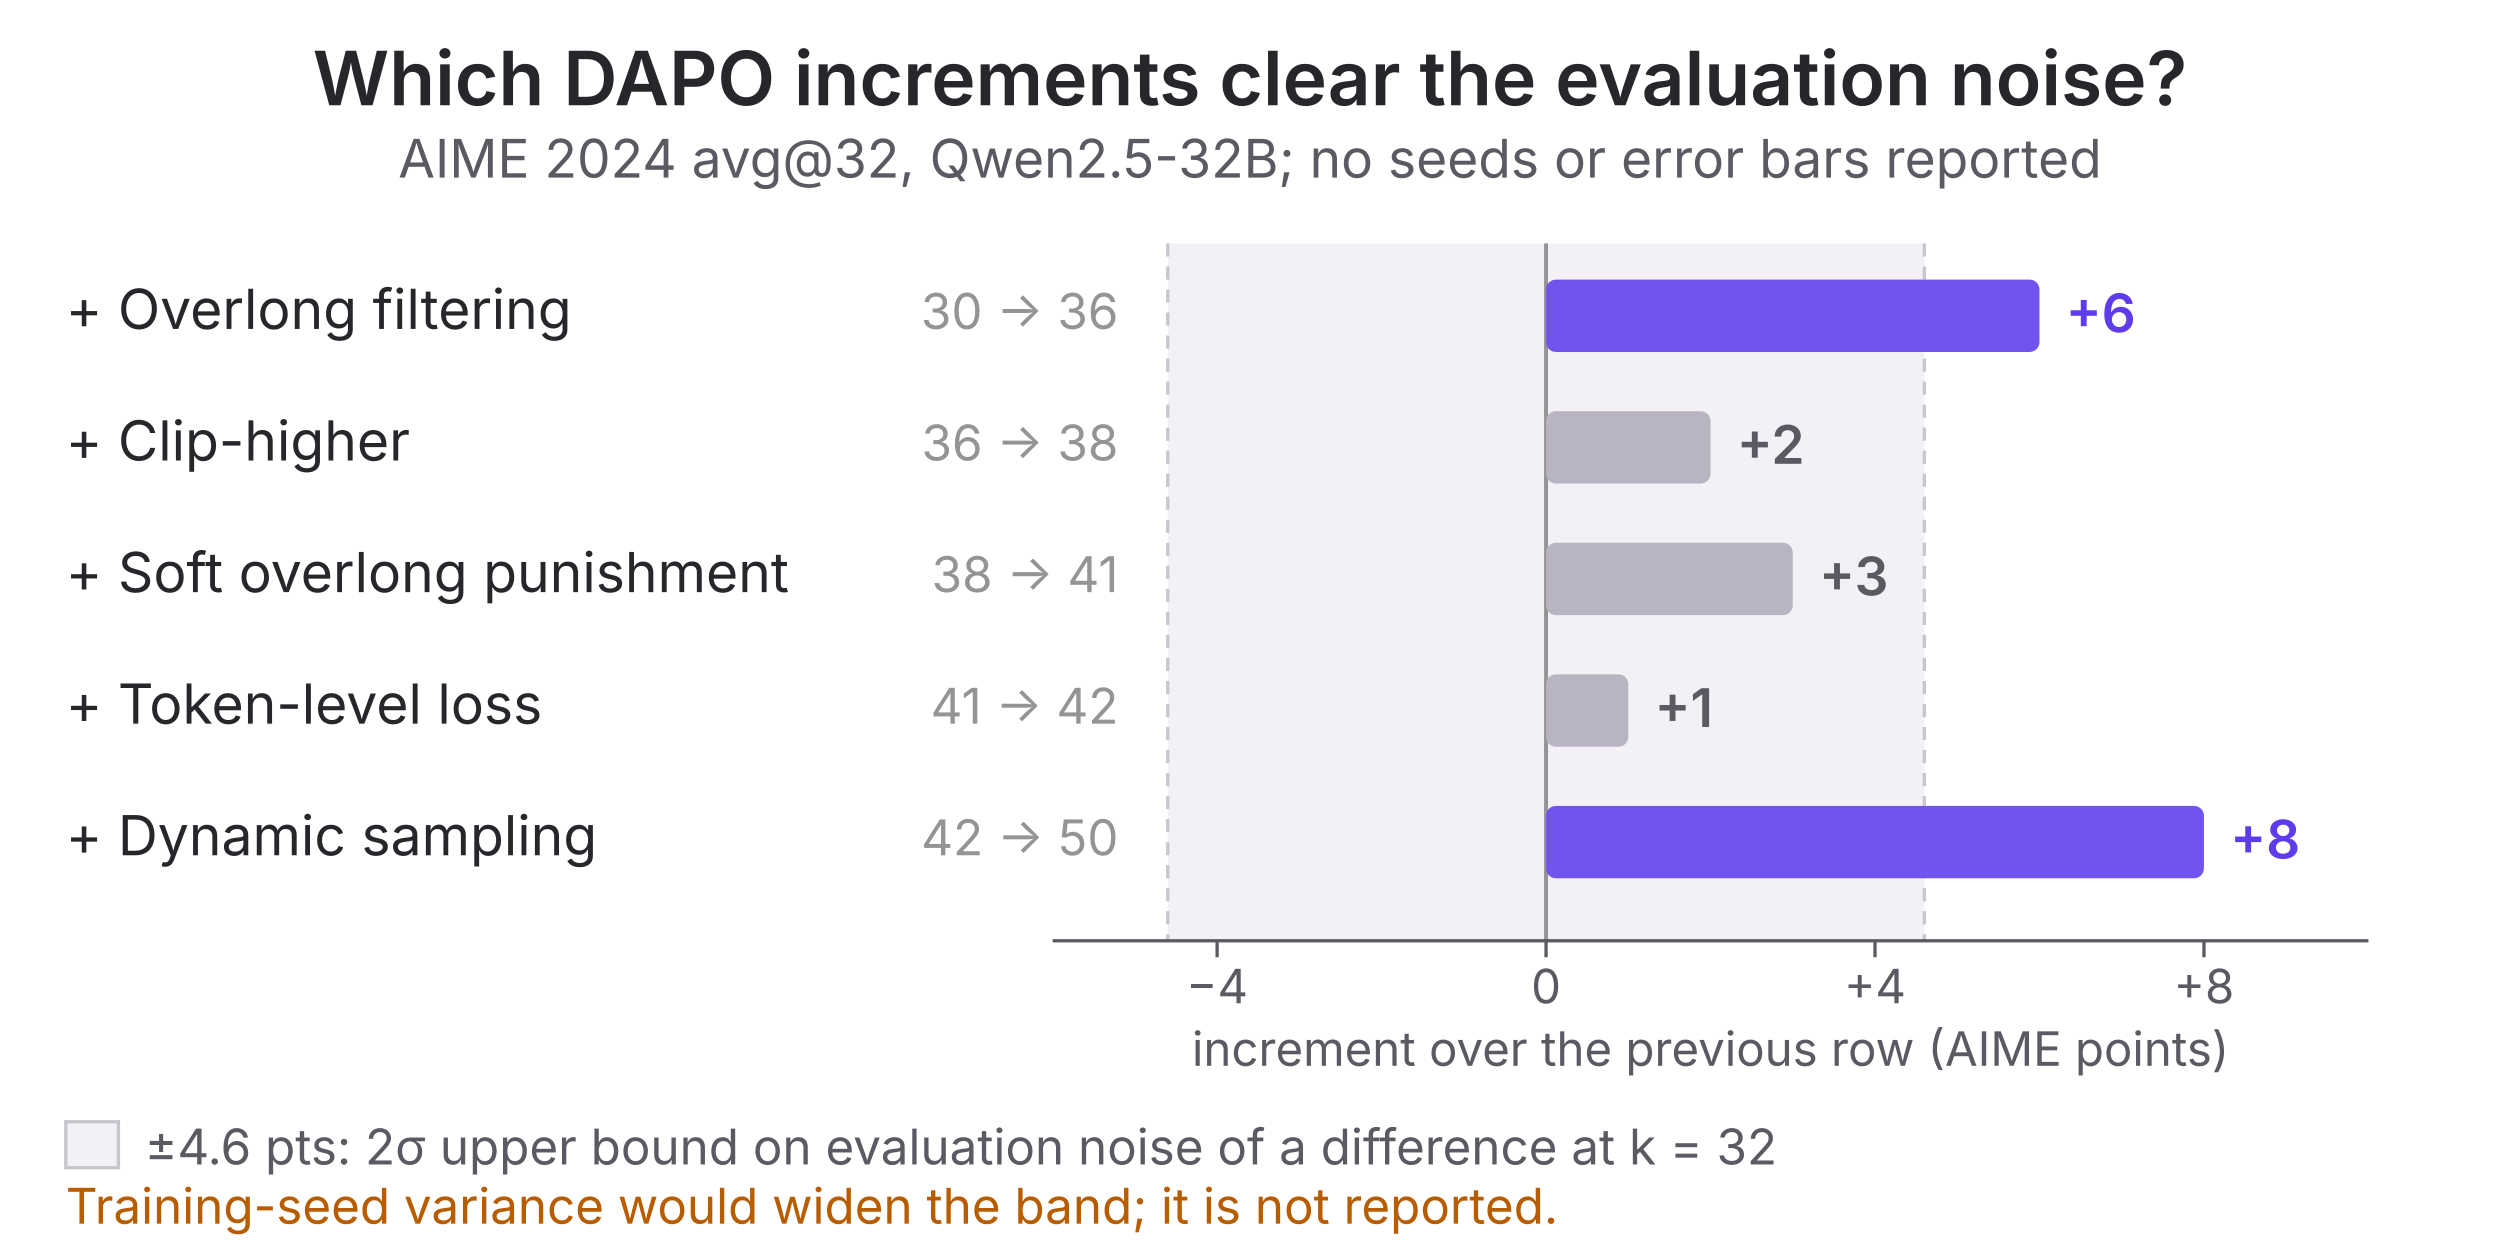
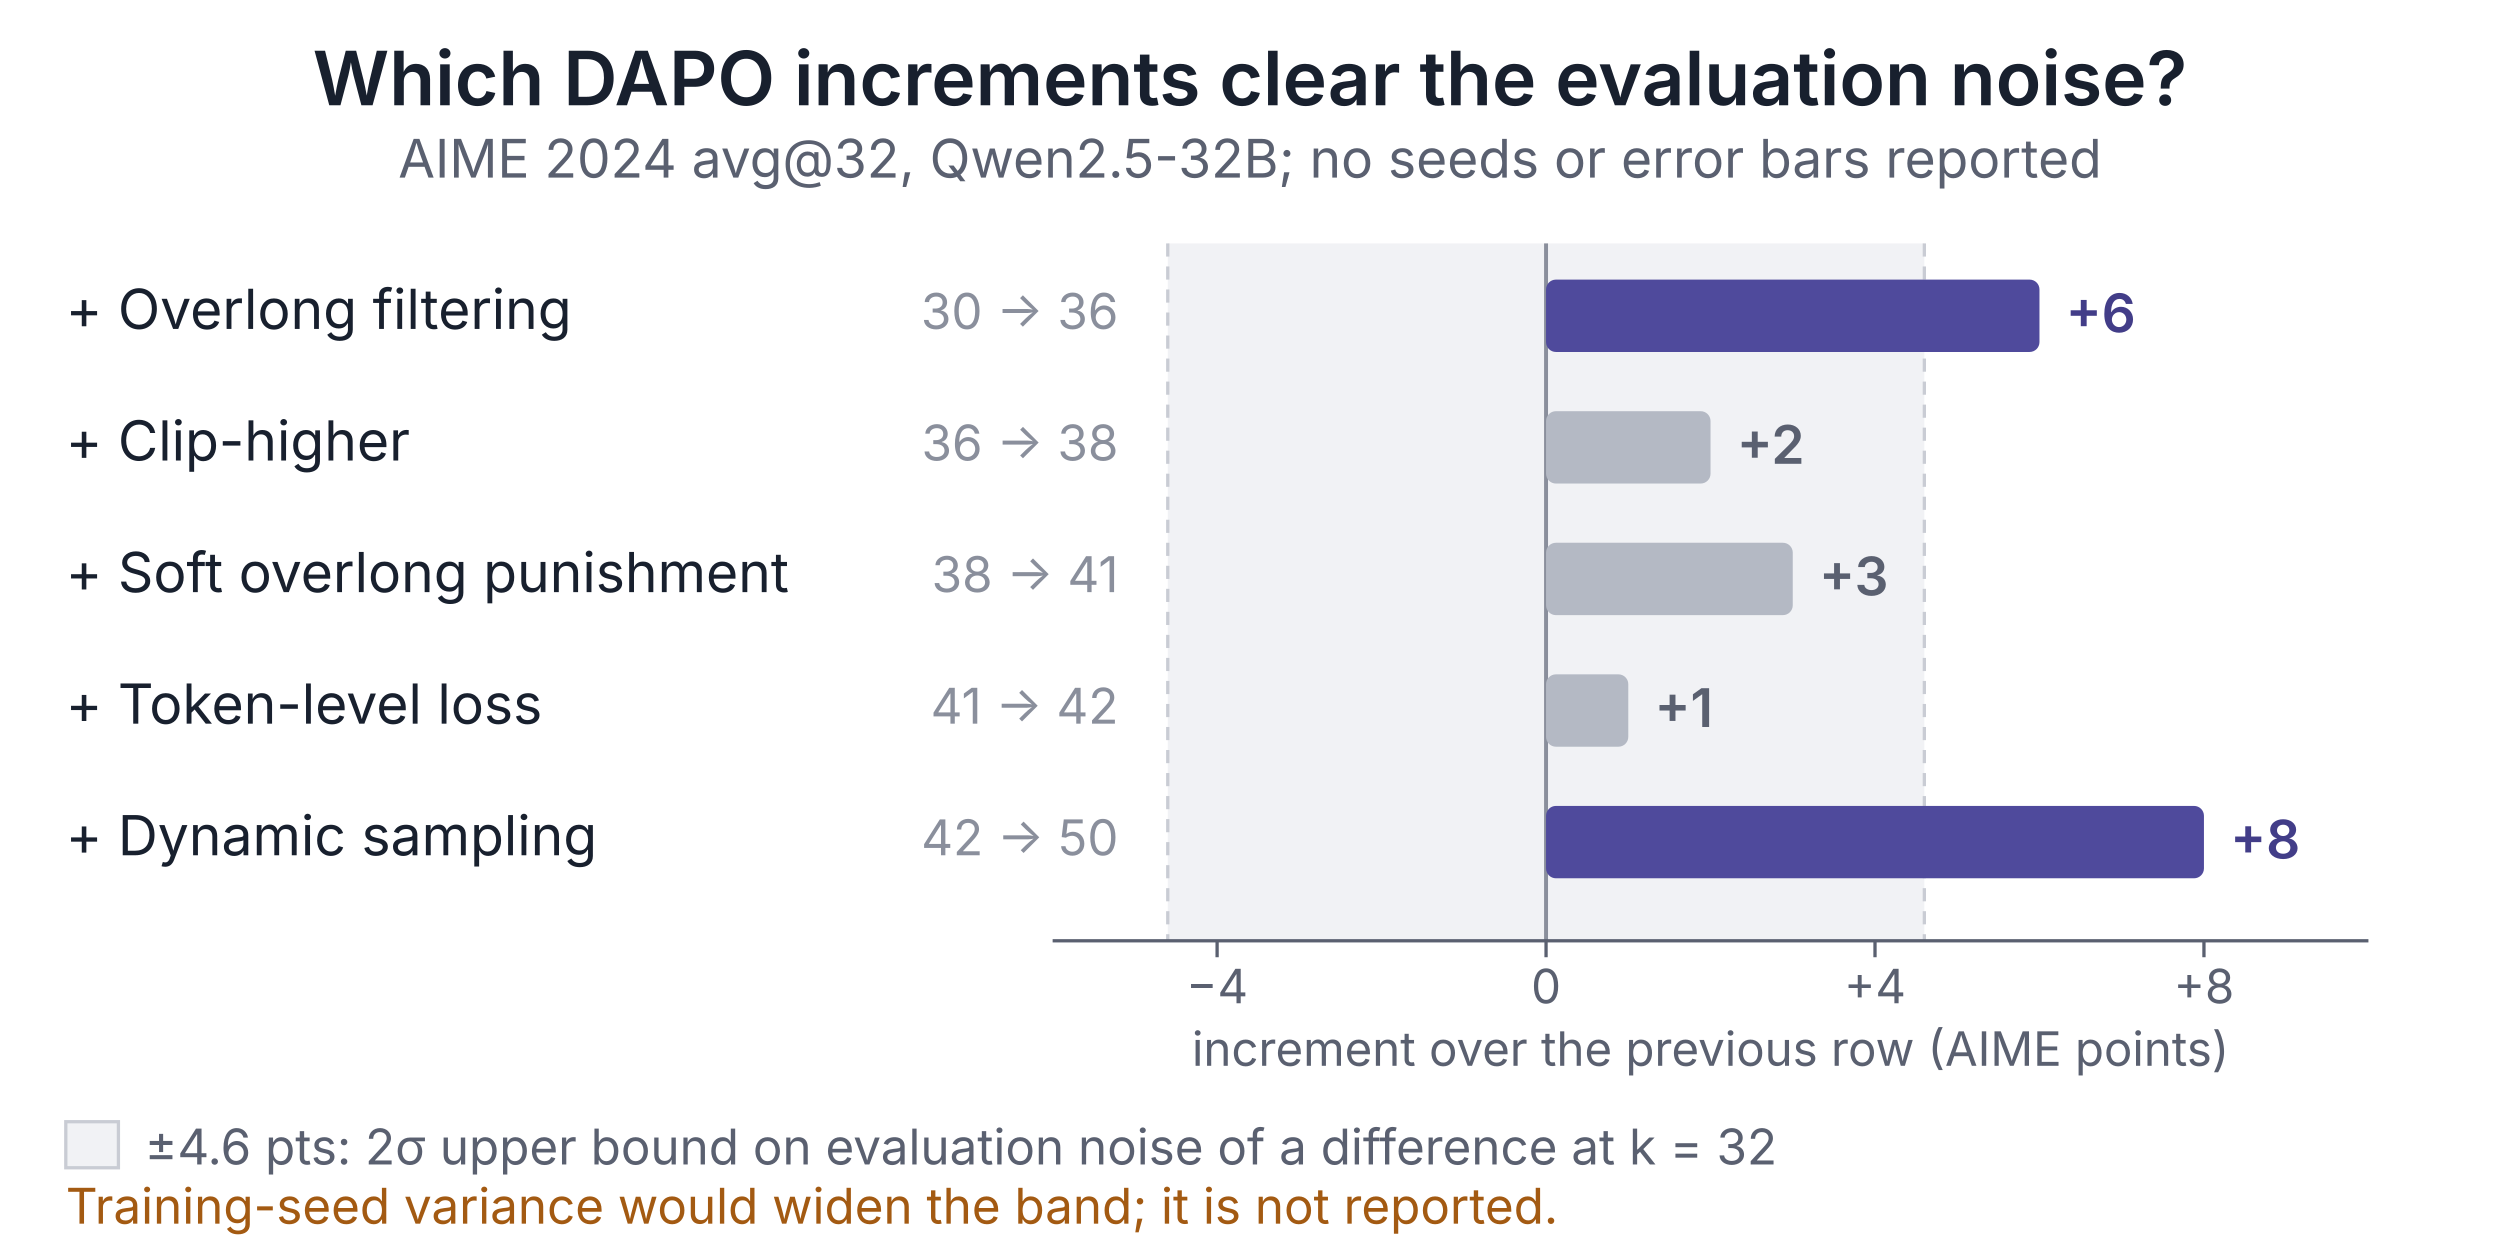
<svg xmlns="http://www.w3.org/2000/svg" viewBox="0 0 760 380" font-family="system-ui, -apple-system, sans-serif">
  <rect width="760" height="380" fill="#ffffff" />
-   <text x="380" y="32" text-anchor="middle" font-size="22.8" font-weight="600" fill="#27262b">Which DAPO increments clear the evaluation noise?</text>
-   <text x="380" y="54" text-anchor="middle" font-size="16.2" fill="#5c5962">AIME 2024 avg@32, Qwen2.5-32B; no seeds or error bars reported</text>
-   <rect x="355" y="74" width="230" height="212" fill="#f3f1f6" />
-   <line x1="470" y1="74" x2="470" y2="286" stroke="#959396" stroke-width="1.2" />
-   <line x1="355" y1="74" x2="355" y2="286" stroke="#c9c5cf" stroke-width="1" stroke-dasharray="4 3" />
-   <line x1="585" y1="74" x2="585" y2="286" stroke="#c9c5cf" stroke-width="1" stroke-dasharray="4 3" />
-   <g font-size="16.8" fill="#27262b">
+   <text x="380" y="32" text-anchor="middle" font-size="22.8" font-weight="600" fill="#18202e">Which DAPO increments clear the evaluation noise?</text>
+   <text x="380" y="54" text-anchor="middle" font-size="16.2" fill="#5a6070">AIME 2024 avg@32, Qwen2.5-32B; no seeds or error bars reported</text>
+   <rect x="355" y="74" width="230" height="212" fill="#f1f2f5" />
+   <line x1="470" y1="74" x2="470" y2="286" stroke="#8a8f9c" stroke-width="1.2" />
+   <line x1="355" y1="74" x2="355" y2="286" stroke="#c9ccd4" stroke-width="1" stroke-dasharray="4 3" />
+   <line x1="585" y1="74" x2="585" y2="286" stroke="#c9ccd4" stroke-width="1" stroke-dasharray="4 3" />
+   <g font-size="16.8" fill="#18202e">
    <text x="20" y="100">+ Overlong filtering</text>
    <text x="20" y="140">+ Clip-higher</text>
    <text x="20" y="180">+ Soft overlong punishment</text>
    <text x="20" y="220">+ Token-level loss</text>
    <text x="20" y="260">+ Dynamic sampling</text>
  </g>
-   <g font-size="15.0" fill="#959396" text-anchor="end">
+   <g font-size="15.0" fill="#8a8f9c" text-anchor="end">
    <text x="340" y="100">30 → 36</text>
    <text x="340" y="140">36 → 38</text>
    <text x="340" y="180">38 → 41</text>
    <text x="340" y="220">41 → 42</text>
    <text x="340" y="260">42 → 50</text>
  </g>
-   <rect x="470" y="85" width="150" height="22" rx="3" fill="#7253ed" />
-   <rect x="470" y="125" width="50" height="22" rx="3" fill="#b9b4c2" />
-   <rect x="470" y="165" width="75" height="22" rx="3" fill="#b9b4c2" />
-   <rect x="470" y="205" width="25" height="22" rx="3" fill="#b9b4c2" />
-   <rect x="470" y="245" width="200" height="22" rx="3" fill="#7253ed" />
+   <rect x="470" y="85" width="150" height="22" rx="3" fill="#4f4a9c" />
+   <rect x="470" y="125" width="50" height="22" rx="3" fill="#b4b9c4" />
+   <rect x="470" y="165" width="75" height="22" rx="3" fill="#b4b9c4" />
+   <rect x="470" y="205" width="25" height="22" rx="3" fill="#b4b9c4" />
+   <rect x="470" y="245" width="200" height="22" rx="3" fill="#4f4a9c" />
  <g font-size="16.2" font-weight="600">
-     <text x="628" y="101" fill="#5f3ceb">+6</text>
-     <text x="528" y="141" fill="#5c5962">+2</text>
-     <text x="553" y="181" fill="#5c5962">+3</text>
-     <text x="503" y="221" fill="#5c5962">+1</text>
-     <text x="678" y="261" fill="#5f3ceb">+8</text>
+     <text x="628" y="101" fill="#423d88">+6</text>
+     <text x="528" y="141" fill="#5a6070">+2</text>
+     <text x="553" y="181" fill="#5a6070">+3</text>
+     <text x="503" y="221" fill="#5a6070">+1</text>
+     <text x="678" y="261" fill="#423d88">+8</text>
  </g>
-   <line x1="320" y1="286" x2="720" y2="286" stroke="#5c5962" stroke-width="1" />
-   <g font-size="14.4" fill="#5c5962" text-anchor="middle">
-     <line x1="370" y1="286" x2="370" y2="291" stroke="#5c5962" />
+   <line x1="320" y1="286" x2="720" y2="286" stroke="#5a6070" stroke-width="1" />
+   <g font-size="14.4" fill="#5a6070" text-anchor="middle">
+     <line x1="370" y1="286" x2="370" y2="291" stroke="#5a6070" />
    <text x="370" y="305">−4</text>
-     <line x1="470" y1="286" x2="470" y2="291" stroke="#5c5962" />
+     <line x1="470" y1="286" x2="470" y2="291" stroke="#5a6070" />
    <text x="470" y="305">0</text>
-     <line x1="570" y1="286" x2="570" y2="291" stroke="#5c5962" />
+     <line x1="570" y1="286" x2="570" y2="291" stroke="#5a6070" />
    <text x="570" y="305">+4</text>
-     <line x1="670" y1="286" x2="670" y2="291" stroke="#5c5962" />
+     <line x1="670" y1="286" x2="670" y2="291" stroke="#5a6070" />
    <text x="670" y="305">+8</text>
    <text x="520" y="324">increment over the previous row (AIME points)</text>
  </g>
-   <rect x="20" y="341" width="16" height="14" fill="#f3f1f6" stroke="#c9c5cf" />
-   <text x="44" y="354" font-size="15.0" fill="#5c5962">±4.6 pts: 2σ upper bound on evaluation noise of a difference at k = 32</text>
-   <text x="20" y="372" font-size="15.0" fill="#b85c00">Training-seed variance would widen the band; it is not reported.</text>
+   <rect x="20" y="341" width="16" height="14" fill="#f1f2f5" stroke="#c9ccd4" />
+   <text x="44" y="354" font-size="15.0" fill="#5a6070">±4.6 pts: 2σ upper bound on evaluation noise of a difference at k = 32</text>
+   <text x="20" y="372" font-size="15.0" fill="#a35a12">Training-seed variance would widen the band; it is not reported.</text>
</svg>
